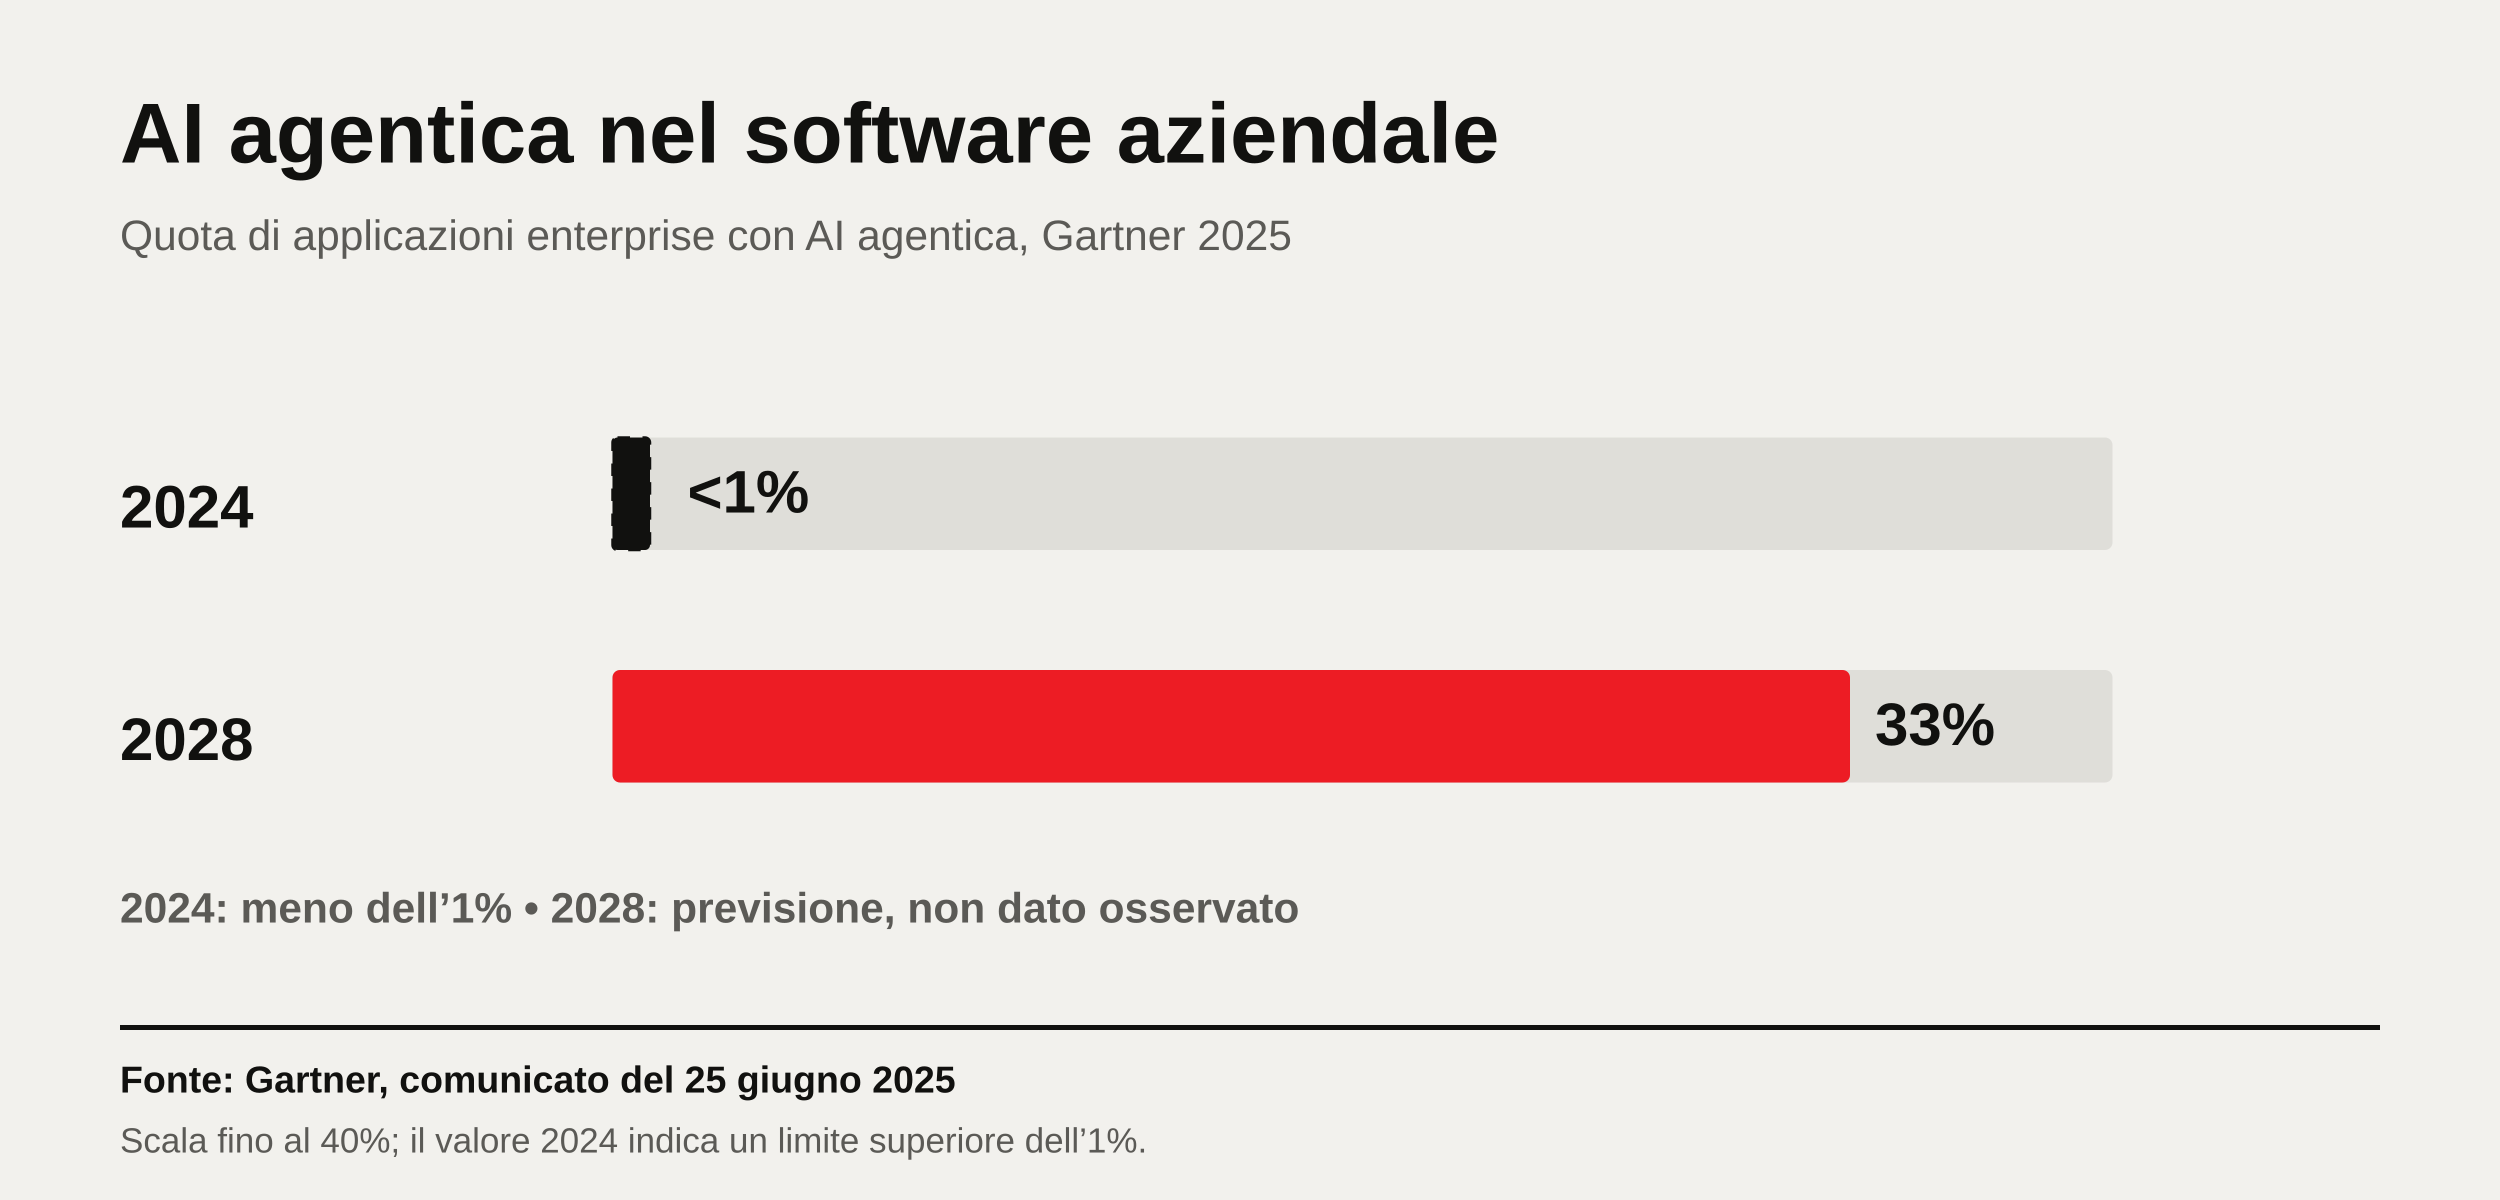
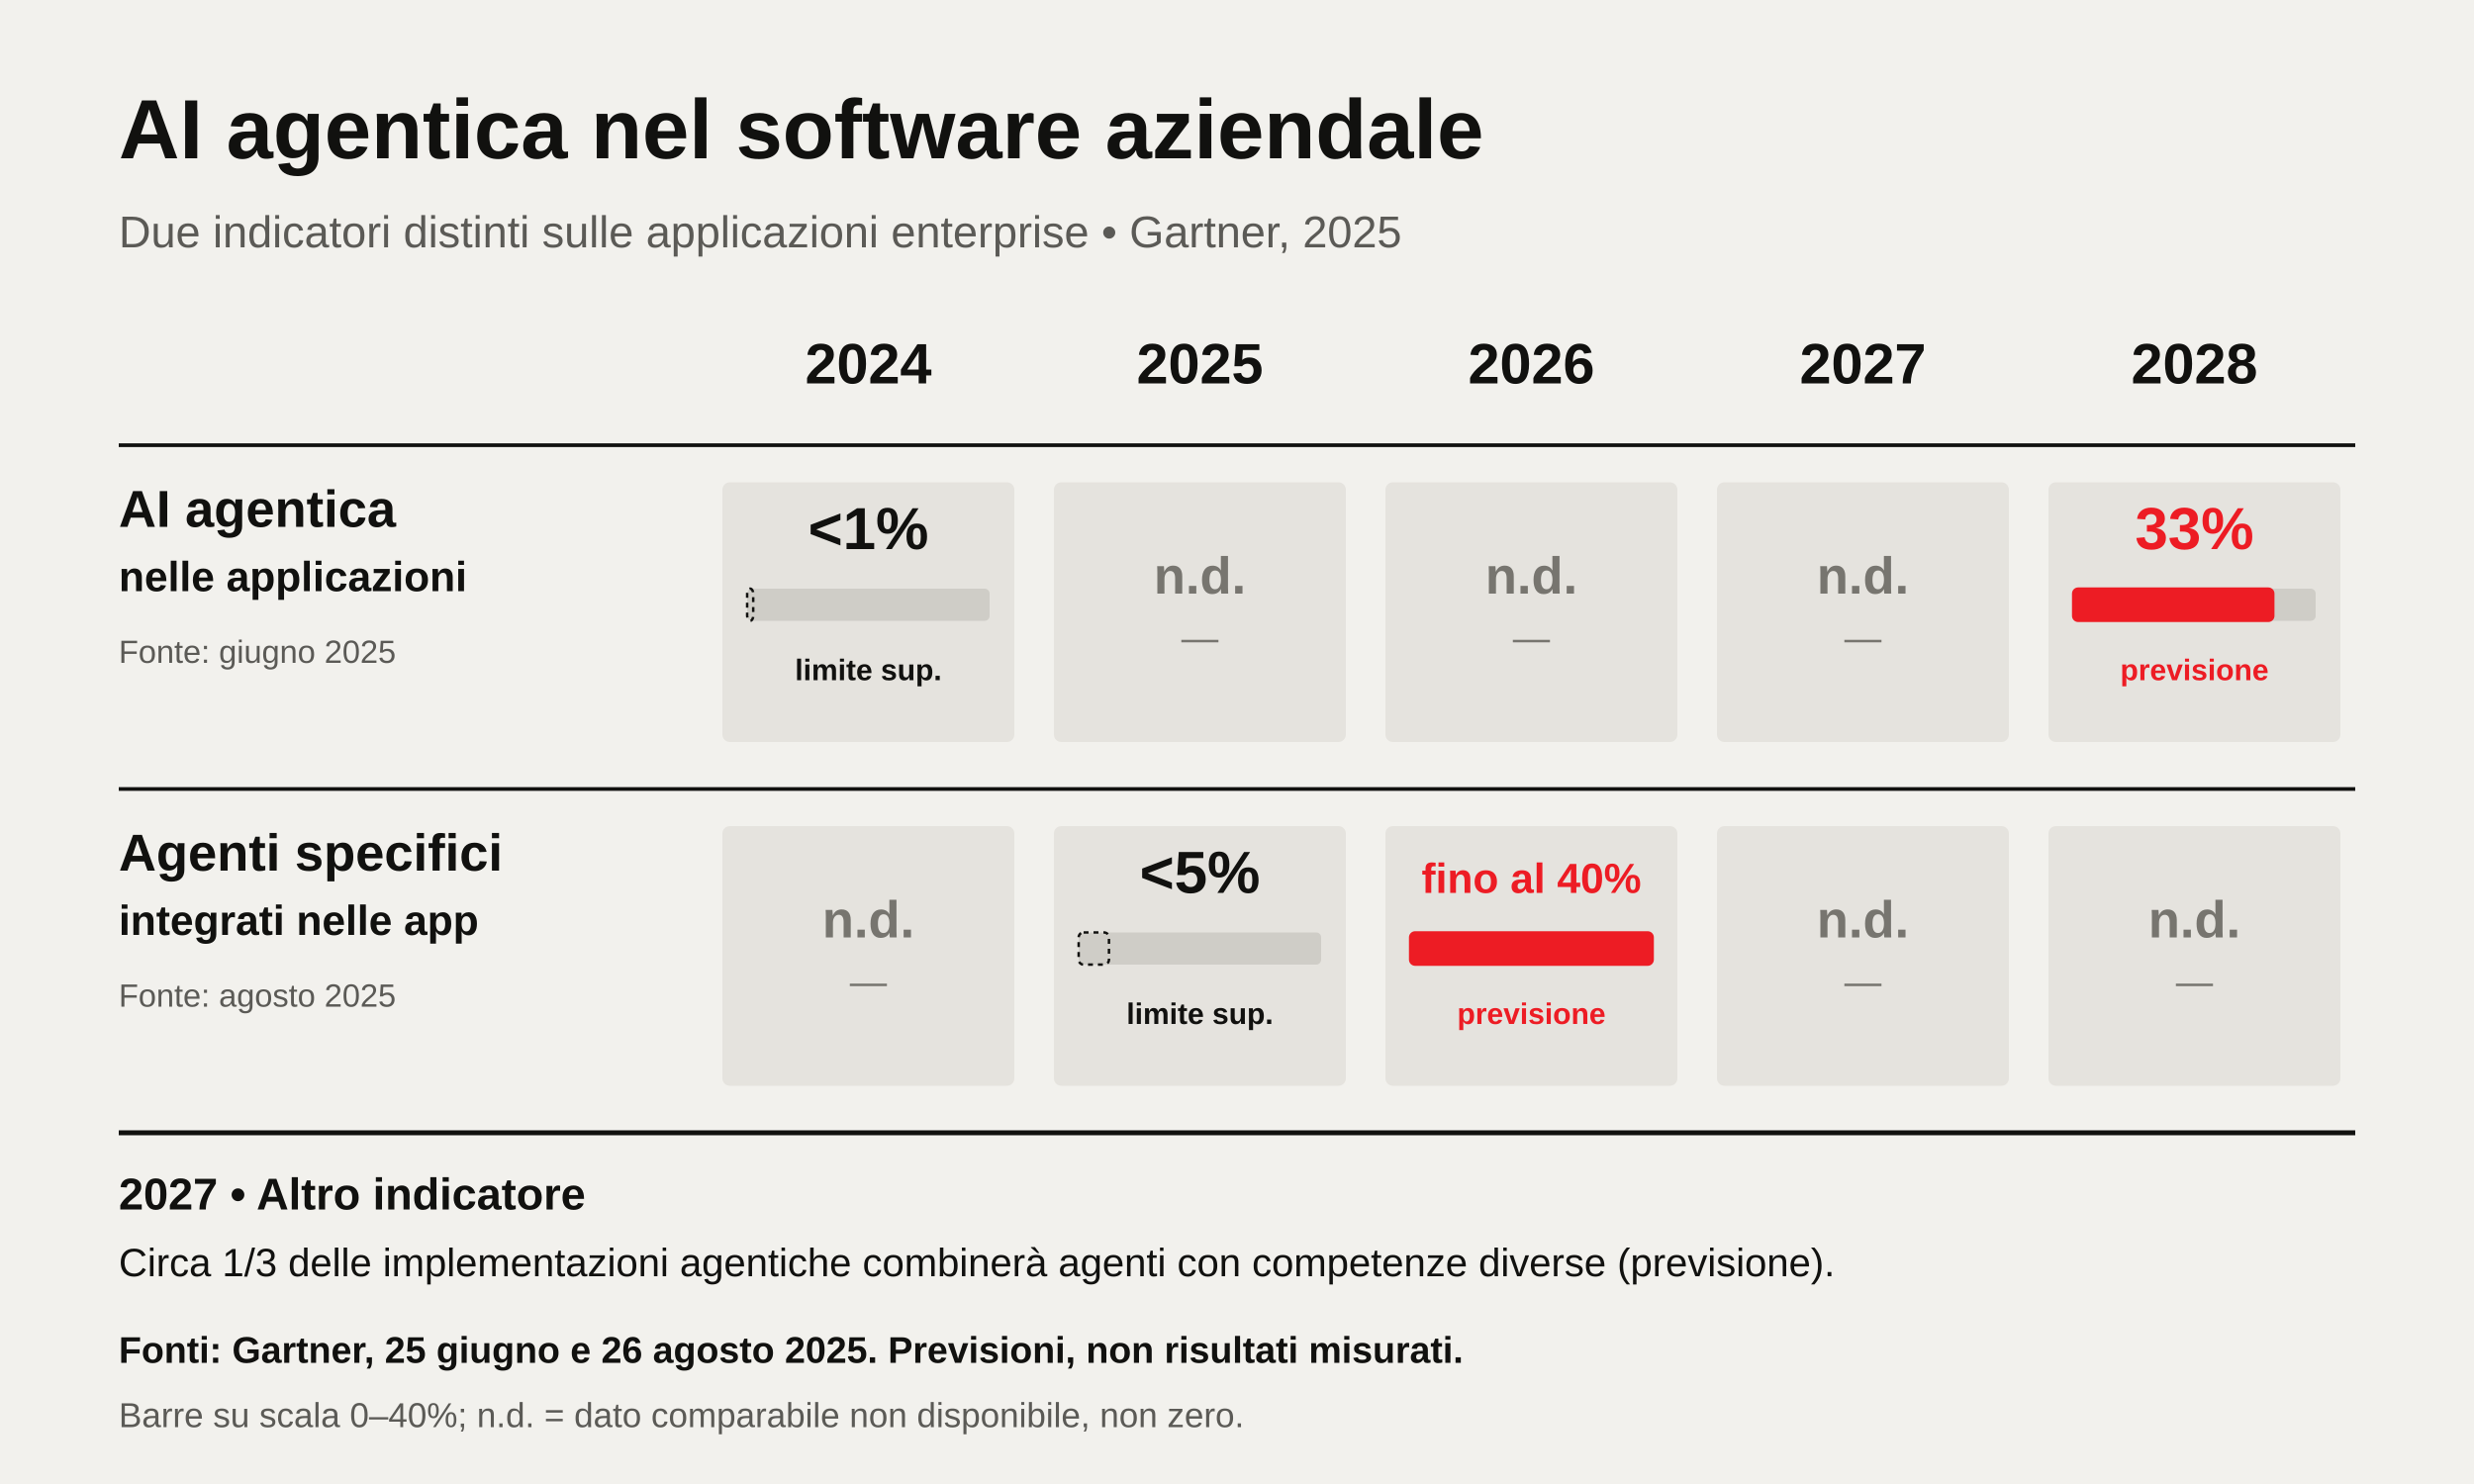
- <svg xmlns="http://www.w3.org/2000/svg" width="1000" height="480" viewBox="0 0 1000 480" role="img" aria-labelledby="chart-title chart-desc">
-   <rect x="0" y="0" width="1000" height="480" fill="#f2f1ed" />
-   <text x="48" y="65" font-family="Arial,Helvetica,sans-serif" font-size="34" font-weight="800" fill="#11110f">AI agentica nel software aziendale</text>
-   <text x="48" y="100" font-family="Arial,Helvetica,sans-serif" font-size="17" font-weight="500" fill="#5b5a56">Quota di applicazioni enterprise con AI agentica, Gartner 2025</text>
-   <text x="48" y="211" font-family="Arial,Helvetica,sans-serif" font-size="24" font-weight="800" fill="#11110f">2024</text>
-   <rect x="245" y="175" width="600" height="45" fill="#dfded9" rx="3" />
-   <rect x="245" y="175" width="15" height="45" fill="#11110f" rx="2" stroke="#11110f" stroke-dasharray="5 5" />
-   <text x="275" y="205" font-family="Arial,Helvetica,sans-serif" font-size="24" font-weight="800" fill="#11110f">&lt;1%</text>
-   <text x="48" y="304" font-family="Arial,Helvetica,sans-serif" font-size="24" font-weight="800" fill="#11110f">2028</text>
-   <rect x="245" y="268" width="600" height="45" fill="#dfded9" rx="3" />
-   <rect x="245" y="268" width="495" height="45" fill="#ed1c24" rx="3" />
-   <text x="750" y="298" font-family="Arial,Helvetica,sans-serif" font-size="24" font-weight="800" fill="#11110f">33%</text>
-   <text x="48" y="369" font-family="Arial,Helvetica,sans-serif" font-size="17" font-weight="600" fill="#5b5a56">2024: meno dell’1%  •  2028: previsione, non dato osservato</text>
-   <line x1="48" y1="411" x2="952" y2="411" stroke="#11110f" stroke-width="2" />
-   <text x="48" y="437" font-family="Arial,Helvetica,sans-serif" font-size="15" font-weight="700" fill="#11110f">Fonte: Gartner, comunicato del 25 giugno 2025</text>
-   <text x="48" y="461" font-family="Arial,Helvetica,sans-serif" font-size="14" font-weight="500" fill="#5b5a56">Scala fino al 40%; il valore 2024 indica un limite superiore dell’1%.</text>
+ <svg xmlns="http://www.w3.org/2000/svg" width="1000" height="600" viewBox="0 0 1000 600" role="img" aria-labelledby="chart-title chart-desc">
+   <rect width="1000" height="600" fill="#f2f1ed" />
+   <text x="48" y="64" font-family="Arial,Helvetica,sans-serif" font-size="34" font-weight="800" fill="#11110f" text-anchor="start">AI agentica nel software aziendale</text>
+   <text x="48" y="100" font-family="Arial,Helvetica,sans-serif" font-size="18" font-weight="500" fill="#5b5a56" text-anchor="start">Due indicatori distinti sulle applicazioni enterprise • Gartner, 2025</text>
+   <text x="351" y="155" font-family="Arial,Helvetica,sans-serif" font-size="23" font-weight="800" fill="#11110f" text-anchor="middle">2024</text>
+   <text x="485" y="155" font-family="Arial,Helvetica,sans-serif" font-size="23" font-weight="800" fill="#11110f" text-anchor="middle">2025</text>
+   <text x="619" y="155" font-family="Arial,Helvetica,sans-serif" font-size="23" font-weight="800" fill="#11110f" text-anchor="middle">2026</text>
+   <text x="753" y="155" font-family="Arial,Helvetica,sans-serif" font-size="23" font-weight="800" fill="#11110f" text-anchor="middle">2027</text>
+   <text x="887" y="155" font-family="Arial,Helvetica,sans-serif" font-size="23" font-weight="800" fill="#11110f" text-anchor="middle">2028</text>
+   <line x1="48" y1="180" x2="952" y2="180" stroke="#11110f" stroke-width="1.5" />
+   <text x="48" y="213" font-family="Arial,Helvetica,sans-serif" font-size="21" font-weight="800" fill="#11110f" text-anchor="start">AI agentica</text>
+   <text x="48" y="239" font-family="Arial,Helvetica,sans-serif" font-size="17" font-weight="600" fill="#11110f" text-anchor="start">nelle applicazioni</text>
+   <text x="48" y="268" font-family="Arial,Helvetica,sans-serif" font-size="13" font-weight="500" fill="#5b5a56" text-anchor="start">Fonte: giugno 2025</text>
+   <rect x="292" y="195" width="118" height="105" rx="3" fill="#e5e3de" />
+   <text x="351" y="222" font-family="Arial,Helvetica,sans-serif" font-size="24" font-weight="800" fill="#11110f" text-anchor="middle">&lt;1%</text>
+   <rect x="302" y="238" width="98" height="13" fill="#cfcdc7" rx="2" />
+   <rect x="302" y="238" width="2.45" height="13" fill="none" stroke="#11110f" stroke-dasharray="2 2" rx="2" />
+   <text x="351" y="275" font-family="Arial,Helvetica,sans-serif" font-size="12" font-weight="600" fill="#11110f" text-anchor="middle">limite sup.</text>
+   <rect x="426" y="195" width="118" height="105" rx="3" fill="#e5e3de" />
+   <text x="485" y="240" font-family="Arial,Helvetica,sans-serif" font-size="21" font-weight="600" fill="#77756f" text-anchor="middle">n.d.</text>
+   <text x="485" y="263" font-family="Arial,Helvetica,sans-serif" font-size="15" font-weight="500" fill="#77756f" text-anchor="middle">—</text>
+   <rect x="560" y="195" width="118" height="105" rx="3" fill="#e5e3de" />
+   <text x="619" y="240" font-family="Arial,Helvetica,sans-serif" font-size="21" font-weight="600" fill="#77756f" text-anchor="middle">n.d.</text>
+   <text x="619" y="263" font-family="Arial,Helvetica,sans-serif" font-size="15" font-weight="500" fill="#77756f" text-anchor="middle">—</text>
+   <rect x="694" y="195" width="118" height="105" rx="3" fill="#e5e3de" />
+   <text x="753" y="240" font-family="Arial,Helvetica,sans-serif" font-size="21" font-weight="600" fill="#77756f" text-anchor="middle">n.d.</text>
+   <text x="753" y="263" font-family="Arial,Helvetica,sans-serif" font-size="15" font-weight="500" fill="#77756f" text-anchor="middle">—</text>
+   <rect x="828" y="195" width="118" height="105" rx="3" fill="#e5e3de" />
+   <text x="887" y="222" font-family="Arial,Helvetica,sans-serif" font-size="24" font-weight="800" fill="#ed1c24" text-anchor="middle">33%</text>
+   <rect x="838" y="238" width="98" height="13" fill="#cfcdc7" rx="2" />
+   <rect x="838" y="238" width="80.85" height="13" fill="#ed1c24" stroke="#ed1c24" rx="2" />
+   <text x="887" y="275" font-family="Arial,Helvetica,sans-serif" font-size="12" font-weight="600" fill="#ed1c24" text-anchor="middle">previsione</text>
+   <line x1="48" y1="319" x2="952" y2="319" stroke="#11110f" stroke-width="1.5" />
+   <text x="48" y="352" font-family="Arial,Helvetica,sans-serif" font-size="21" font-weight="800" fill="#11110f" text-anchor="start">Agenti specifici</text>
+   <text x="48" y="378" font-family="Arial,Helvetica,sans-serif" font-size="17" font-weight="600" fill="#11110f" text-anchor="start">integrati nelle app</text>
+   <text x="48" y="407" font-family="Arial,Helvetica,sans-serif" font-size="13" font-weight="500" fill="#5b5a56" text-anchor="start">Fonte: agosto 2025</text>
+   <rect x="292" y="334" width="118" height="105" rx="3" fill="#e5e3de" />
+   <text x="351" y="379" font-family="Arial,Helvetica,sans-serif" font-size="21" font-weight="600" fill="#77756f" text-anchor="middle">n.d.</text>
+   <text x="351" y="402" font-family="Arial,Helvetica,sans-serif" font-size="15" font-weight="500" fill="#77756f" text-anchor="middle">—</text>
+   <rect x="426" y="334" width="118" height="105" rx="3" fill="#e5e3de" />
+   <text x="485" y="361" font-family="Arial,Helvetica,sans-serif" font-size="24" font-weight="800" fill="#11110f" text-anchor="middle">&lt;5%</text>
+   <rect x="436" y="377" width="98" height="13" fill="#cfcdc7" rx="2" />
+   <rect x="436" y="377" width="12.25" height="13" fill="none" stroke="#11110f" stroke-dasharray="2 2" rx="2" />
+   <text x="485" y="414" font-family="Arial,Helvetica,sans-serif" font-size="12" font-weight="600" fill="#11110f" text-anchor="middle">limite sup.</text>
+   <rect x="560" y="334" width="118" height="105" rx="3" fill="#e5e3de" />
+   <text x="619" y="361" font-family="Arial,Helvetica,sans-serif" font-size="17" font-weight="800" fill="#ed1c24" text-anchor="middle">fino al 40%</text>
+   <rect x="570" y="377" width="98" height="13" fill="#cfcdc7" rx="2" />
+   <rect x="570" y="377" width="98" height="13" fill="#ed1c24" stroke="#ed1c24" rx="2" />
+   <text x="619" y="414" font-family="Arial,Helvetica,sans-serif" font-size="12" font-weight="600" fill="#ed1c24" text-anchor="middle">previsione</text>
+   <rect x="694" y="334" width="118" height="105" rx="3" fill="#e5e3de" />
+   <text x="753" y="379" font-family="Arial,Helvetica,sans-serif" font-size="21" font-weight="600" fill="#77756f" text-anchor="middle">n.d.</text>
+   <text x="753" y="402" font-family="Arial,Helvetica,sans-serif" font-size="15" font-weight="500" fill="#77756f" text-anchor="middle">—</text>
+   <rect x="828" y="334" width="118" height="105" rx="3" fill="#e5e3de" />
+   <text x="887" y="379" font-family="Arial,Helvetica,sans-serif" font-size="21" font-weight="600" fill="#77756f" text-anchor="middle">n.d.</text>
+   <text x="887" y="402" font-family="Arial,Helvetica,sans-serif" font-size="15" font-weight="500" fill="#77756f" text-anchor="middle">—</text>
+   <line x1="48" y1="458" x2="952" y2="458" stroke="#11110f" stroke-width="2" />
+   <text x="48" y="489" font-family="Arial,Helvetica,sans-serif" font-size="18" font-weight="800" fill="#11110f" text-anchor="start">2027 • Altro indicatore</text>
+   <text x="48" y="516" font-family="Arial,Helvetica,sans-serif" font-size="16" font-weight="500" fill="#11110f" text-anchor="start">Circa 1/3 delle implementazioni agentiche combinerà agenti con competenze diverse (previsione).</text>
+   <text x="48" y="551" font-family="Arial,Helvetica,sans-serif" font-size="15" font-weight="700" fill="#11110f" text-anchor="start">Fonti: Gartner, 25 giugno e 26 agosto 2025. Previsioni, non risultati misurati.</text>
+   <text x="48" y="577" font-family="Arial,Helvetica,sans-serif" font-size="14" font-weight="500" fill="#5b5a56" text-anchor="start">Barre su scala 0–40%; n.d. = dato comparabile non disponibile, non zero.</text>
</svg>
